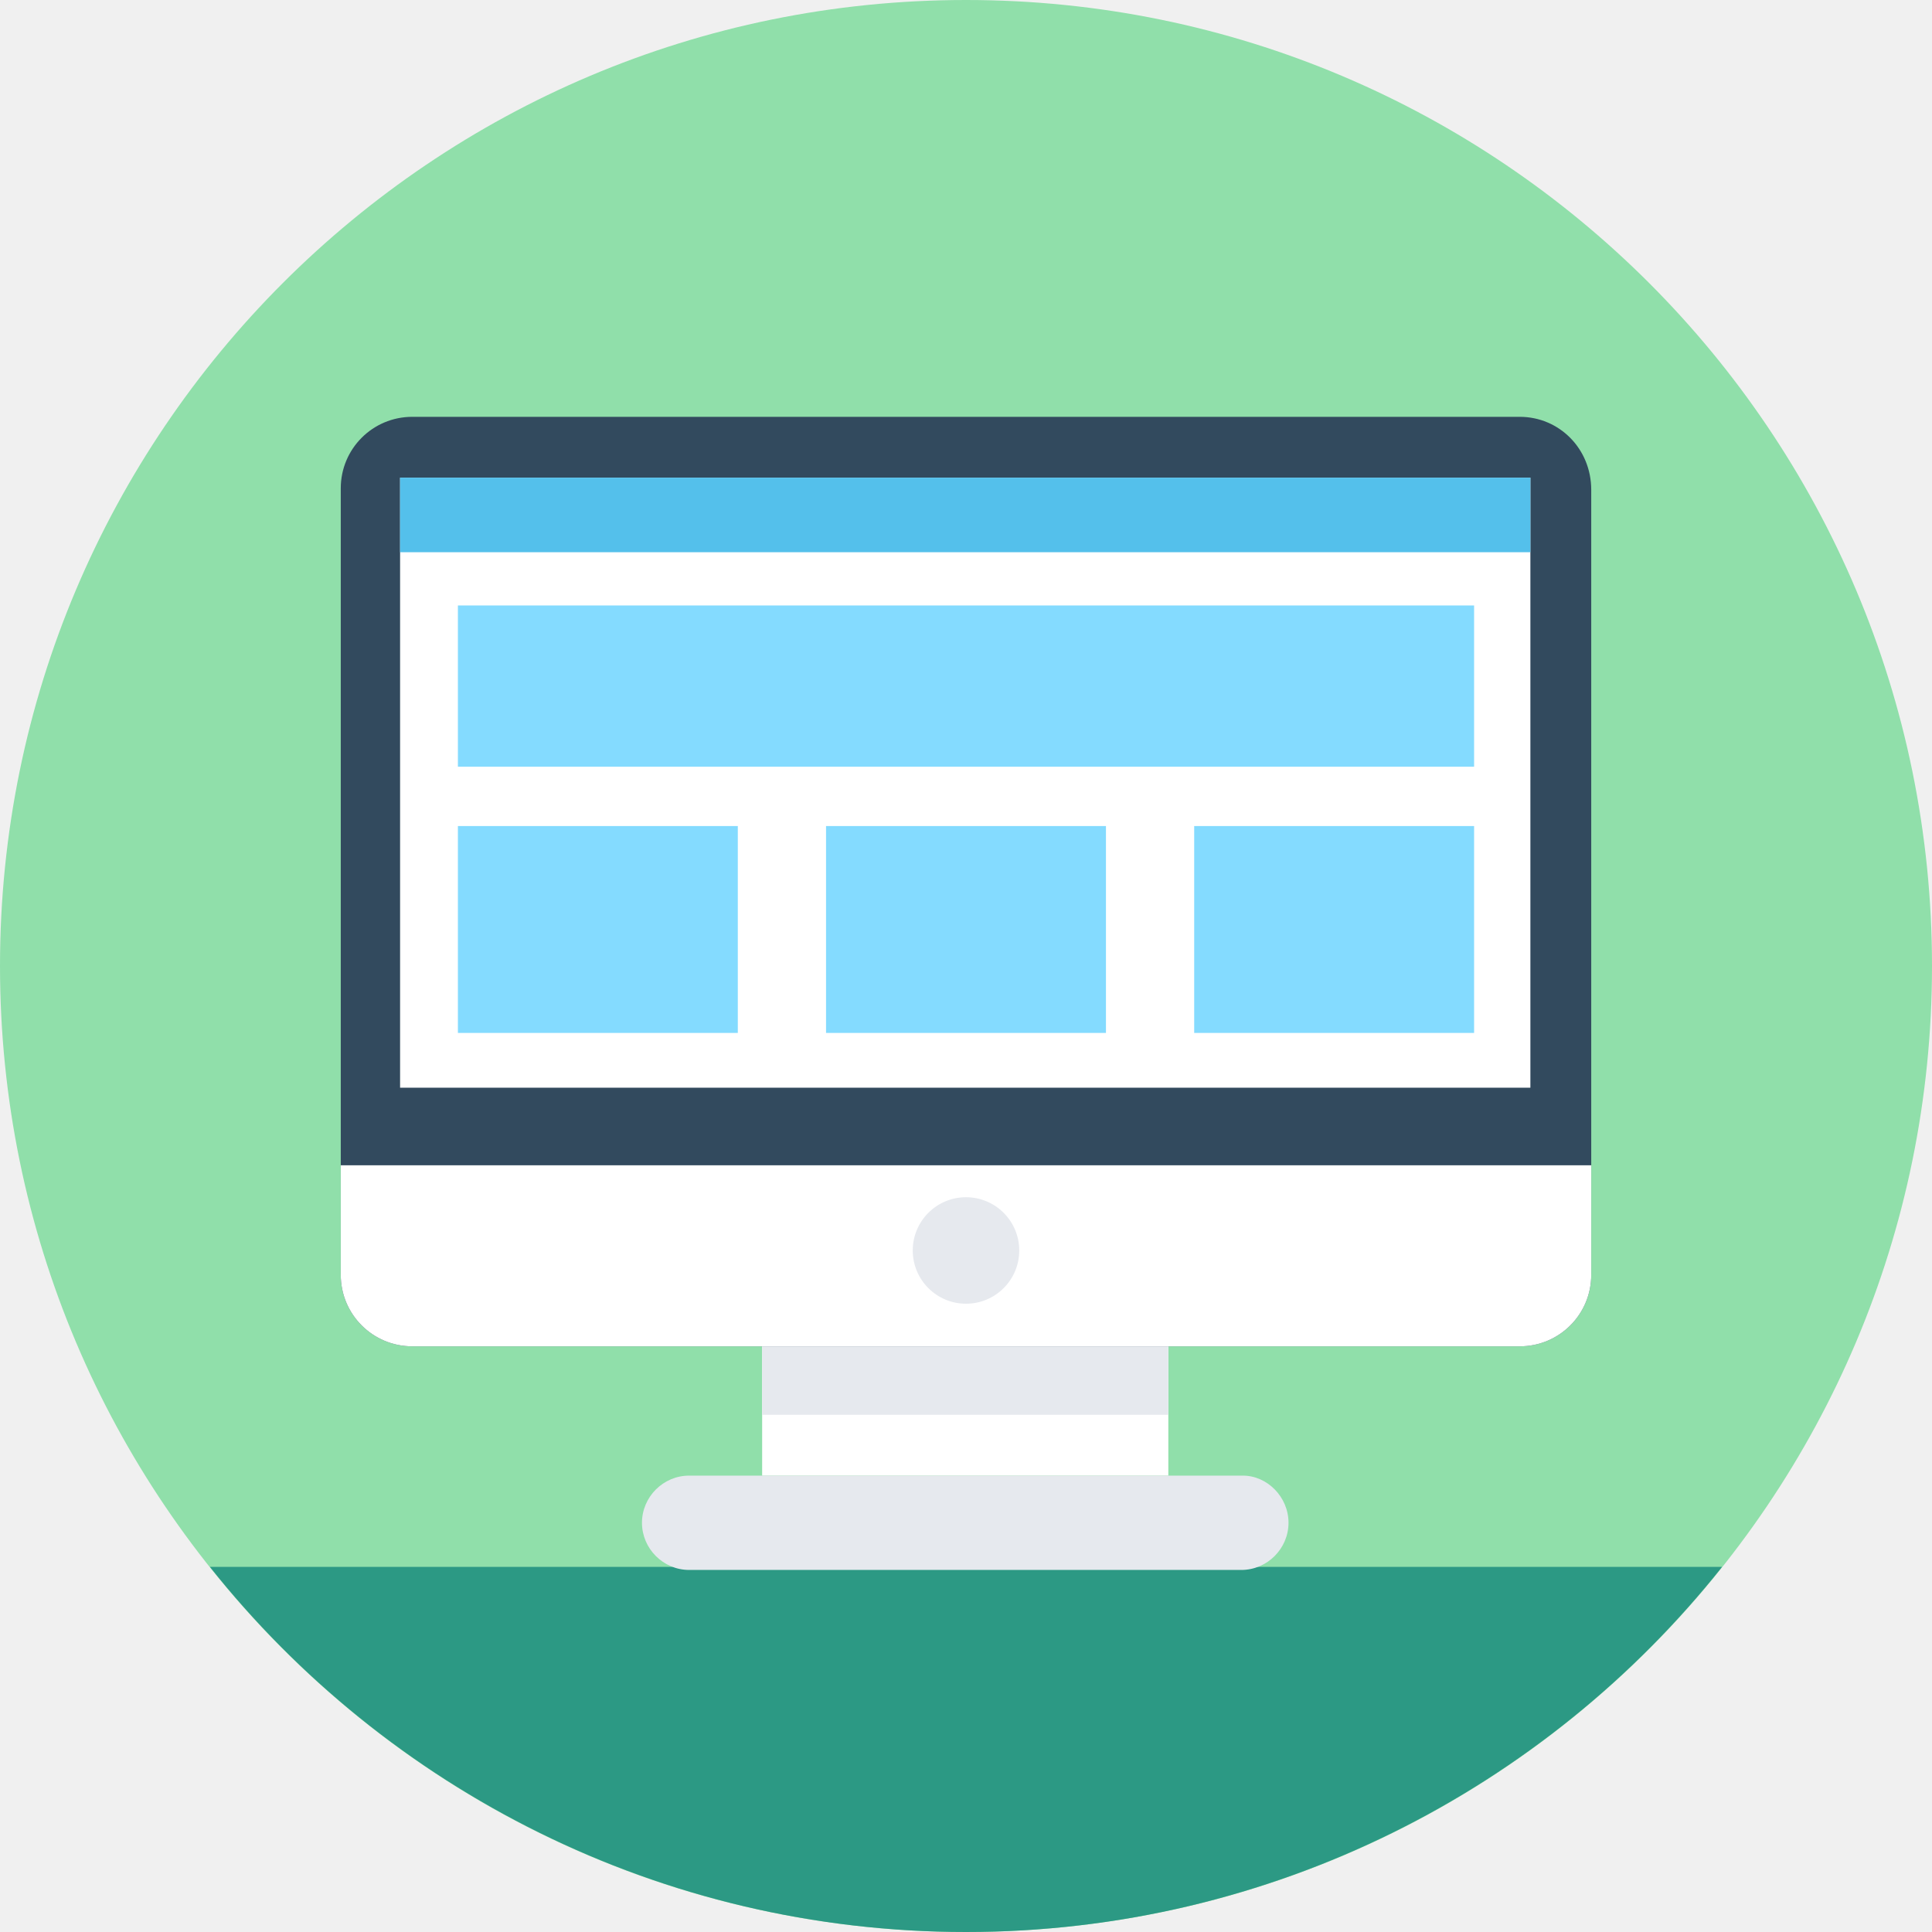
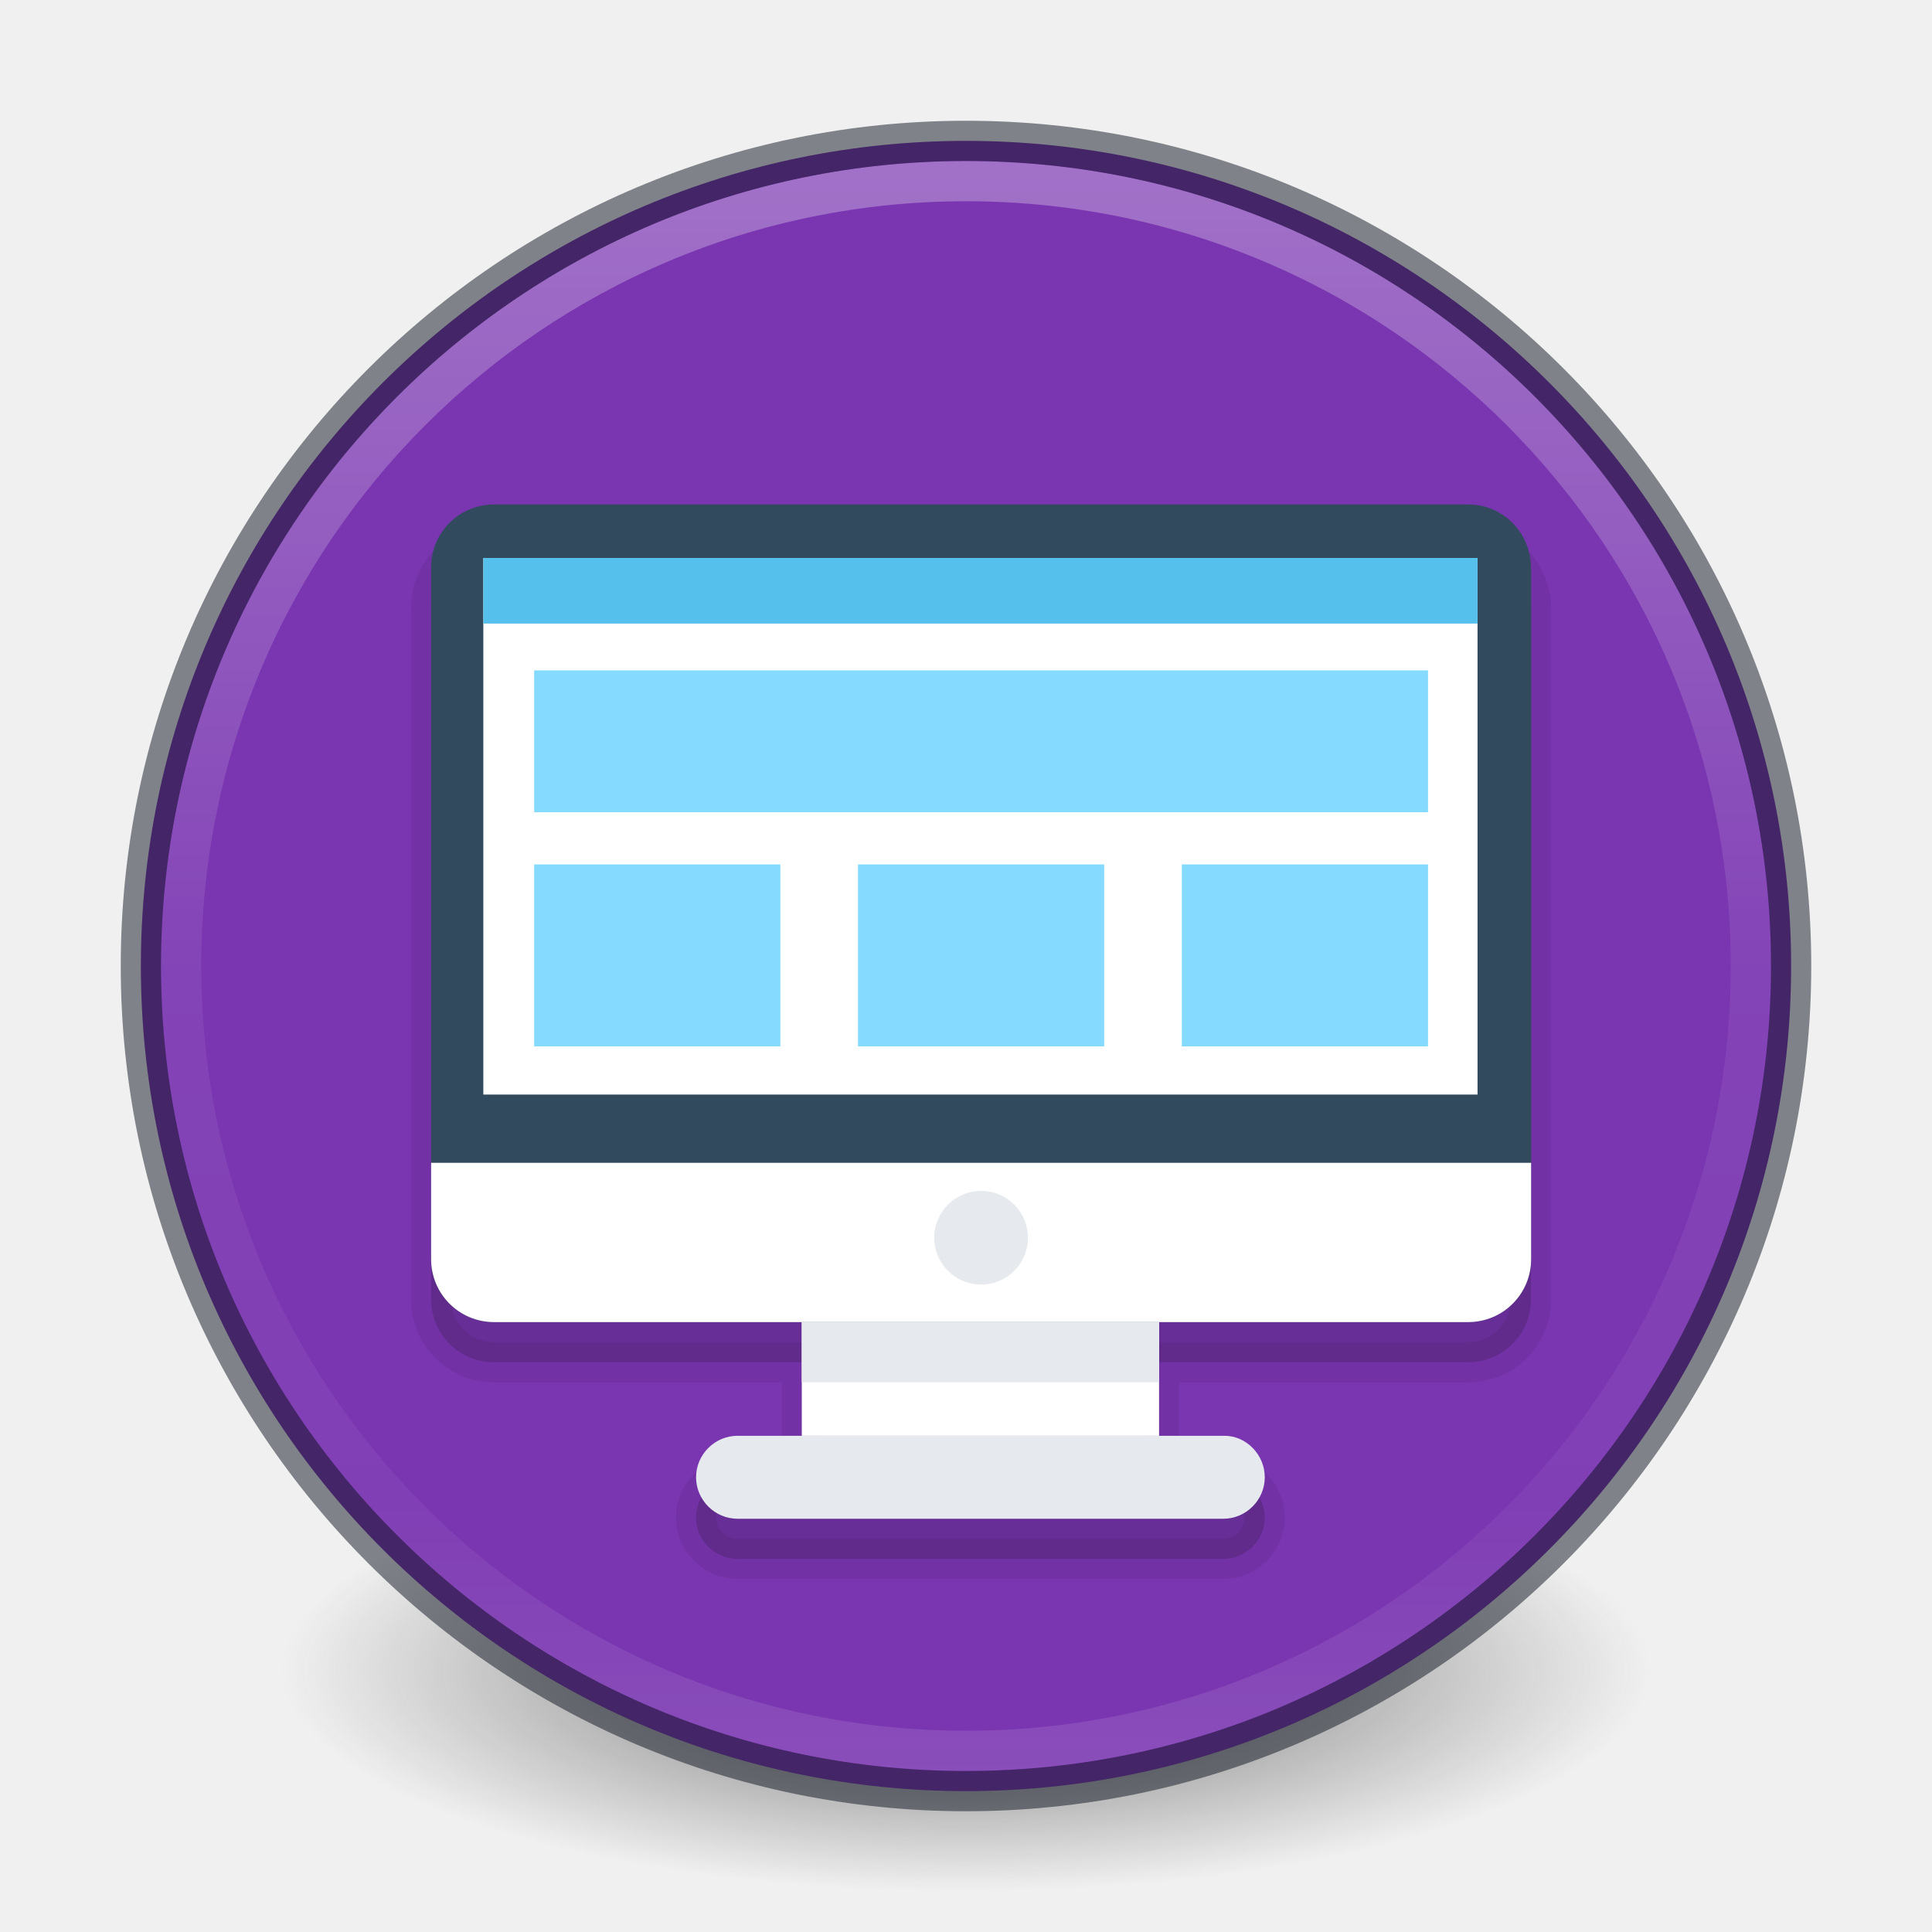
- <svg xmlns="http://www.w3.org/2000/svg" version="1.1" id="Layer_1" x="0px" y="0px" viewBox="0 0 508 508" style="enable-background:new 0 0 508 508;" xml:space="preserve">
-   <circle style="fill:#90DFAA;" cx="254" cy="254" r="254" />
-   <path style="fill:#2C9984;" d="M55.2,412c46.4,58.4,118.4,96,198.8,96s152.4-37.6,198.8-96H55.2z" />
-   <rect x="200.4" y="338.8" style="fill:#FFFFFF;" width="106.8" height="49.2" />
-   <rect x="200.4" y="338.8" style="fill:#E6E9EE;" width="106.8" height="33.2" />
-   <path style="fill:#324A5E;" d="M399.6,109.6H108.4c-10.4,0-18.8,8.4-18.8,18.8v206.8c0,10.4,8.4,18.8,18.8,18.8h291.2  c10.4,0,18.8-8.4,18.8-18.8V128.8C418.4,118,410,109.6,399.6,109.6z" />
-   <rect x="105.2" y="125.6" style="fill:#FFFFFF;" width="297.2" height="160.4" />
-   <rect x="105.2" y="125.6" style="fill:#54C0EB;" width="297.2" height="19.6" />
-   <path style="fill:#FFFFFF;" d="M89.6,306.4v28.8c0,10.4,8.4,18.8,18.8,18.8h291.2c10.4,0,18.8-8.4,18.8-18.8v-28.8H89.6z" />
-   <g>
-     <path style="fill:#E6E9EE;" d="M326.8,388H181.2c-6.8,0-12.4,5.6-12.4,12.4l0,0c0,6.8,5.6,12.4,12.4,12.4h145.2   c6.8,0,12.4-5.6,12.4-12.4l0,0C338.8,393.6,333.2,388,326.8,388z" />
-     <circle style="fill:#E6E9EE;" cx="254" cy="328.8" r="14" />
+ <svg xmlns="http://www.w3.org/2000/svg" xmlns:xlink="http://www.w3.org/1999/xlink" id="svg4031" height="48" width="48" version="1.1">
+   <defs id="defs4033">
+     <linearGradient id="linearGradient3820-7-2-1">
+       <stop offset="0" style="stop-color:#3d3d3d;stop-opacity:1" id="stop3822-2-6-3" />
+       <stop offset="0.5" style="stop-color:#686868;stop-opacity:0.498" id="stop3864-8-7-7" />
+       <stop offset="1" style="stop-color:#686868;stop-opacity:0" id="stop3824-1-2-5" />
+     </linearGradient>
+     <radialGradient gradientTransform="matrix(0.2708338,0,0,0.08762273,-2.855072,25.18723)" gradientUnits="userSpaceOnUse" xlink:href="#linearGradient3820-7-2-1" id="radialGradient3018" fy="186.171" fx="99.157" r="62.769" cy="186.171" cx="99.157" />
+     <linearGradient id="linearGradient4011-7">
+       <stop offset="0" style="stop-color:#ffffff;stop-opacity:1" id="stop4013-4" />
+       <stop offset="0.508" style="stop-color:#ffffff;stop-opacity:0.235" id="stop4015-61" />
+       <stop offset="0.835" style="stop-color:#ffffff;stop-opacity:0.157" id="stop4017-2" />
+       <stop offset="1" style="stop-color:#ffffff;stop-opacity:0.392" id="stop4019-2" />
+     </linearGradient>
+     <linearGradient id="linearGradient8838-4">
+       <stop offset="0" style="stop-color:#000000;stop-opacity:1" id="stop8840-4" />
+       <stop offset="1" style="stop-color:#000000;stop-opacity:0" id="stop8842-8" />
+     </linearGradient>
+     <linearGradient gradientTransform="matrix(0.5135135,0,0,0.5135135,-0.836132,22.97872)" gradientUnits="userSpaceOnUse" xlink:href="#linearGradient4011-7" id="linearGradient3741" y2="42.884" x2="71.204" y1="7.831" x1="71.204" />
+     <radialGradient gradientTransform="matrix(1.129412,0,0,0.2823525,-34.72941,43.69412)" gradientUnits="userSpaceOnUse" xlink:href="#linearGradient8838-4" id="radialGradient3748" fy="4.625" fx="62.625" r="10.625" cy="4.625" cx="62.625" />
+     <linearGradient id="linearGradient4632-92-3-0-8-1-6-6">
+       <stop offset="0" style="stop-color:#fafafa;stop-opacity:1" id="stop4634-68-8-0-2-9-1-1" />
+       <stop offset="1" style="stop-color:#e1e1e1;stop-opacity:1" id="stop4636-8-21-7-1-4-9-4" />
+     </linearGradient>
+     <radialGradient xlink:href="#linearGradient4632-92-3-0-8-1-6-6" id="radialGradient3398" gradientUnits="userSpaceOnUse" gradientTransform="matrix(0,1.218944,-1.289497,-3.3177771e-8,46.89601,18.35099)" cx="6.275" cy="8.45" fx="6.275" fy="8.45" r="20" />
+     <linearGradient xlink:href="#linearGradient3104-8-8-97-4-6-2-0-1-4-0-5-8-3-9-1" id="linearGradient4200-6" gradientUnits="userSpaceOnUse" gradientTransform="matrix(0.8074983,0,0,0.833744,113.0116,-2.35899)" x1="-95.838" y1="54.2" x2="-95.838" y2="5.176" />
+     <linearGradient id="linearGradient3104-8-8-97-4-6-2-0-1-4-0-5-8-3-9-1">
+       <stop offset="0" style="stop-color:#000000;stop-opacity:0.322" id="stop3106-5-4-3-5-0-1-61-9-2-7-3-3-2-6-9" />
+       <stop offset="1" style="stop-color:#000000;stop-opacity:0.278" id="stop3108-4-3-7-8-2-4-01-9-9-0-6-4-3-7-7" />
+     </linearGradient>
+     <linearGradient id="linearGradient2867-449-88-871-390-598-476-591-434-148-57-177-3-8-8">
+       <stop id="stop3750-8-9-0" style="stop-color:#95a3ab;stop-opacity:1" offset="0" />
+       <stop id="stop3752-3-2-2" style="stop-color:#667885;stop-opacity:1" offset="0.262" />
+       <stop id="stop3754-7-2-2" style="stop-color:#485a6c;stop-opacity:1" offset="0.705" />
+       <stop id="stop3756-9-3-05" style="stop-color:#273445;stop-opacity:1" offset="1" />
+     </linearGradient>
+     <linearGradient id="linearGradient4011-8">
+       <stop id="stop4013-9" style="stop-color:#ffffff;stop-opacity:1" offset="0" />
+       <stop id="stop4015-2" style="stop-color:#ffffff;stop-opacity:0.235" offset="0.508" />
+       <stop id="stop4017-28" style="stop-color:#ffffff;stop-opacity:0.157" offset="0.835" />
+       <stop id="stop4019-23" style="stop-color:#ffffff;stop-opacity:0.392" offset="1" />
+     </linearGradient>
+     <linearGradient y2="44.341" x2="71.204" y1="6.238" x1="71.204" gradientTransform="matrix(1.054054,0,0,1.054054,-51.611,-2.727901)" gradientUnits="userSpaceOnUse" id="linearGradient3540" xlink:href="#linearGradient4011-8" />
+     <radialGradient r="20" fy="8.45" fx="1.198" cy="8.45" cx="1.198" gradientTransform="matrix(0,5.000002,-5.289406,-1.3609237e-7,68.69436,-17.9895)" gradientUnits="userSpaceOnUse" id="radialGradient3543" xlink:href="#linearGradient2867-449-88-871-390-598-476-591-434-148-57-177-3-8-8" />
+   </defs>
+   <g id="g4182">
+     <path d="m 41,41.5 a 17,5.5 0 1 1 -34,0 17,5.5 0 1 1 34,0 z" id="path3818-0-5" style="fill:url(#radialGradient3018);fill-opacity:1;stroke:none" />
+     <path d="M 24,3.5 C 12.689,3.5 3.5,12.689 3.5,24 3.5,35.311 12.689,44.5 24,44.5 35.311,44.5 44.5,35.311 44.5,24 44.5,12.689 35.311,3.5 24,3.5 z" id="path2555" style="color:#000000;fill:#7a36b1;fill-opacity:1;fill-rule:nonzero;stroke:none;stroke-width:1;marker:none;visibility:visible;display:inline;overflow:visible;enable-background:accumulate" />
+     <path id="path4327" d="m 12.273,13.533 c -0.864,0 -1.562,0.698 -1.562,1.562 l 0,17.188 c 0,0.864 0.698,1.562 1.562,1.562 l 7.646,0 0,2.826 -1.596,0 c -0.565,0 -1.031,0.466 -1.031,1.031 0,0.565 0.466,1.029 1.031,1.029 l 12.068,0 c 0.565,0 1.031,-0.464 1.031,-1.029 0,-0.565 -0.466,-1.031 -0.998,-1.031 l -1.629,0 0,-2.826 7.68,0 c 0.864,0 1.562,-0.698 1.562,-1.562 l 0,-17.154 c 0,-0.898 -0.698,-1.596 -1.562,-1.596 l -24.203,0 z" style="opacity:0.07;fill:none;fill-opacity:1;stroke:#000000;stroke-opacity:1" />
+     <path style="opacity:0.15;fill:#000000;fill-opacity:1;stroke:none" d="m 12.273,13.533 c -0.864,0 -1.562,0.698 -1.562,1.562 l 0,17.188 c 0,0.864 0.698,1.562 1.562,1.562 l 7.646,0 0,2.826 -1.596,0 c -0.565,0 -1.031,0.466 -1.031,1.031 0,0.565 0.466,1.029 1.031,1.029 l 12.068,0 c 0.565,0 1.031,-0.464 1.031,-1.029 0,-0.565 -0.466,-1.031 -0.998,-1.031 l -1.629,0 0,-2.826 7.68,0 c 0.864,0 1.562,-0.698 1.562,-1.562 l 0,-17.154 c 0,-0.898 -0.698,-1.596 -1.562,-1.596 l -24.203,0 z" id="rect4276" />
+     <path d="m 43.5,23.999 c 0,10.77 -8.731,19.501 -19.5,19.501 C 13.231,43.5 4.5,34.769 4.5,23.999 4.5,13.23 13.231,4.5 24,4.5 34.769,4.5 43.5,13.23 43.5,23.999 l 0,0 z" id="path8655-4" style="opacity:0.3;color:#000000;fill:none;stroke:url(#linearGradient3540);stroke-width:1;stroke-linecap:round;stroke-linejoin:round;stroke-miterlimit:4;stroke-opacity:1;stroke-dasharray:none;stroke-dashoffset:0;marker:none;visibility:visible;display:inline;overflow:visible;enable-background:accumulate" />
+     <path d="M 24,3.5 C 12.689,3.5 3.5,12.689 3.5,24 3.5,35.311 12.689,44.5 24,44.5 35.311,44.5 44.5,35.311 44.5,24 44.5,12.689 35.311,3.5 24,3.5 z" id="path2555-6-0" style="opacity:0.5;color:#000000;fill:#000000;fill-opacity:0;fill-rule:nonzero;stroke:#0e141f;stroke-width:1;stroke-linecap:round;stroke-linejoin:round;stroke-miterlimit:4;stroke-opacity:1;stroke-dasharray:none;stroke-dashoffset:0;marker:none;visibility:visible;display:inline;overflow:visible;enable-background:accumulate" />
+     <rect x="19.92" y="31.583" style="fill:#ffffff" width="8.877" height="4.089" id="rect7" />
+     <rect x="19.92" y="31.583" style="fill:#e6e9ee" width="8.877" height="2.759" id="rect9" />
+     <path style="fill:#324a5e" d="m 36.476,12.533 -24.203,0 c -0.864,0 -1.563,0.698 -1.563,1.563 l 0,17.188 c 0,0.864 0.698,1.563 1.563,1.563 l 24.203,0 c 0.864,0 1.563,-0.698 1.563,-1.563 l 0,-17.155 c 0,-0.898 -0.698,-1.596 -1.563,-1.596 z" id="path11" />
+     <rect x="12.008" y="13.863" style="fill:#ffffff" width="24.701" height="13.331" id="rect13" />
+     <rect x="12.008" y="13.863" style="fill:#54c0eb" width="24.701" height="1.629" id="rect15" />
+     <path style="fill:#ffffff" d="m 10.711,28.89 0,2.394 c 0,0.864 0.698,1.563 1.563,1.563 l 24.203,0 c 0.864,0 1.563,-0.698 1.563,-1.563 l 0,-2.394 -27.328,0 z" id="path17" />
+     <g transform="matrix(0.0831134,0,0,0.0831134,3.264195,3.423837)" id="g19">
+       <path style="fill:#e6e9ee" d="m 326.8,388 -145.6,0 c -6.8,0 -12.4,5.6 -12.4,12.4 l 0,0 c 0,6.8 5.6,12.4 12.4,12.4 l 145.2,0 c 6.8,0 12.4,-5.6 12.4,-12.4 l 0,0 c 0,-6.8 -5.6,-12.4 -12,-12.4 z" id="path21" />
+       <circle style="fill:#e6e9ee" cx="254" cy="328.8" r="14" id="circle23" />
+     </g>
+     <g transform="matrix(0.0831134,0,0,0.0831134,3.264195,3.423837)" id="g25">
+       <rect x="120.4" y="159.2" style="fill:#84dbff" width="267.2" height="42.4" id="rect27" />
+       <rect x="120.4" y="217.2" style="fill:#84dbff" width="73.6" height="54.4" id="rect29" />
+       <rect x="217.2" y="217.2" style="fill:#84dbff" width="73.6" height="54.4" id="rect31" />
+       <rect x="314" y="217.2" style="fill:#84dbff" width="73.6" height="54.4" id="rect33" />
+     </g>
+     <g id="g4288" transform="matrix(0.0831134,0,0,0.0831134,3.264195,3.423837)" style="fill:#000000;fill-opacity:1;opacity:1;stroke:none" />
  </g>
-   <g>
-     <rect x="120.4" y="159.2" style="fill:#84DBFF;" width="267.2" height="42.4" />
-     <rect x="120.4" y="217.2" style="fill:#84DBFF;" width="73.6" height="54.4" />
-     <rect x="217.2" y="217.2" style="fill:#84DBFF;" width="73.6" height="54.4" />
-     <rect x="314" y="217.2" style="fill:#84DBFF;" width="73.6" height="54.4" />
-   </g>
-   <g>
- </g>
-   <g>
- </g>
-   <g>
- </g>
-   <g>
- </g>
-   <g>
- </g>
-   <g>
- </g>
-   <g>
- </g>
-   <g>
- </g>
-   <g>
- </g>
-   <g>
- </g>
-   <g>
- </g>
-   <g>
- </g>
-   <g>
- </g>
-   <g>
- </g>
-   <g>
- </g>
</svg>
